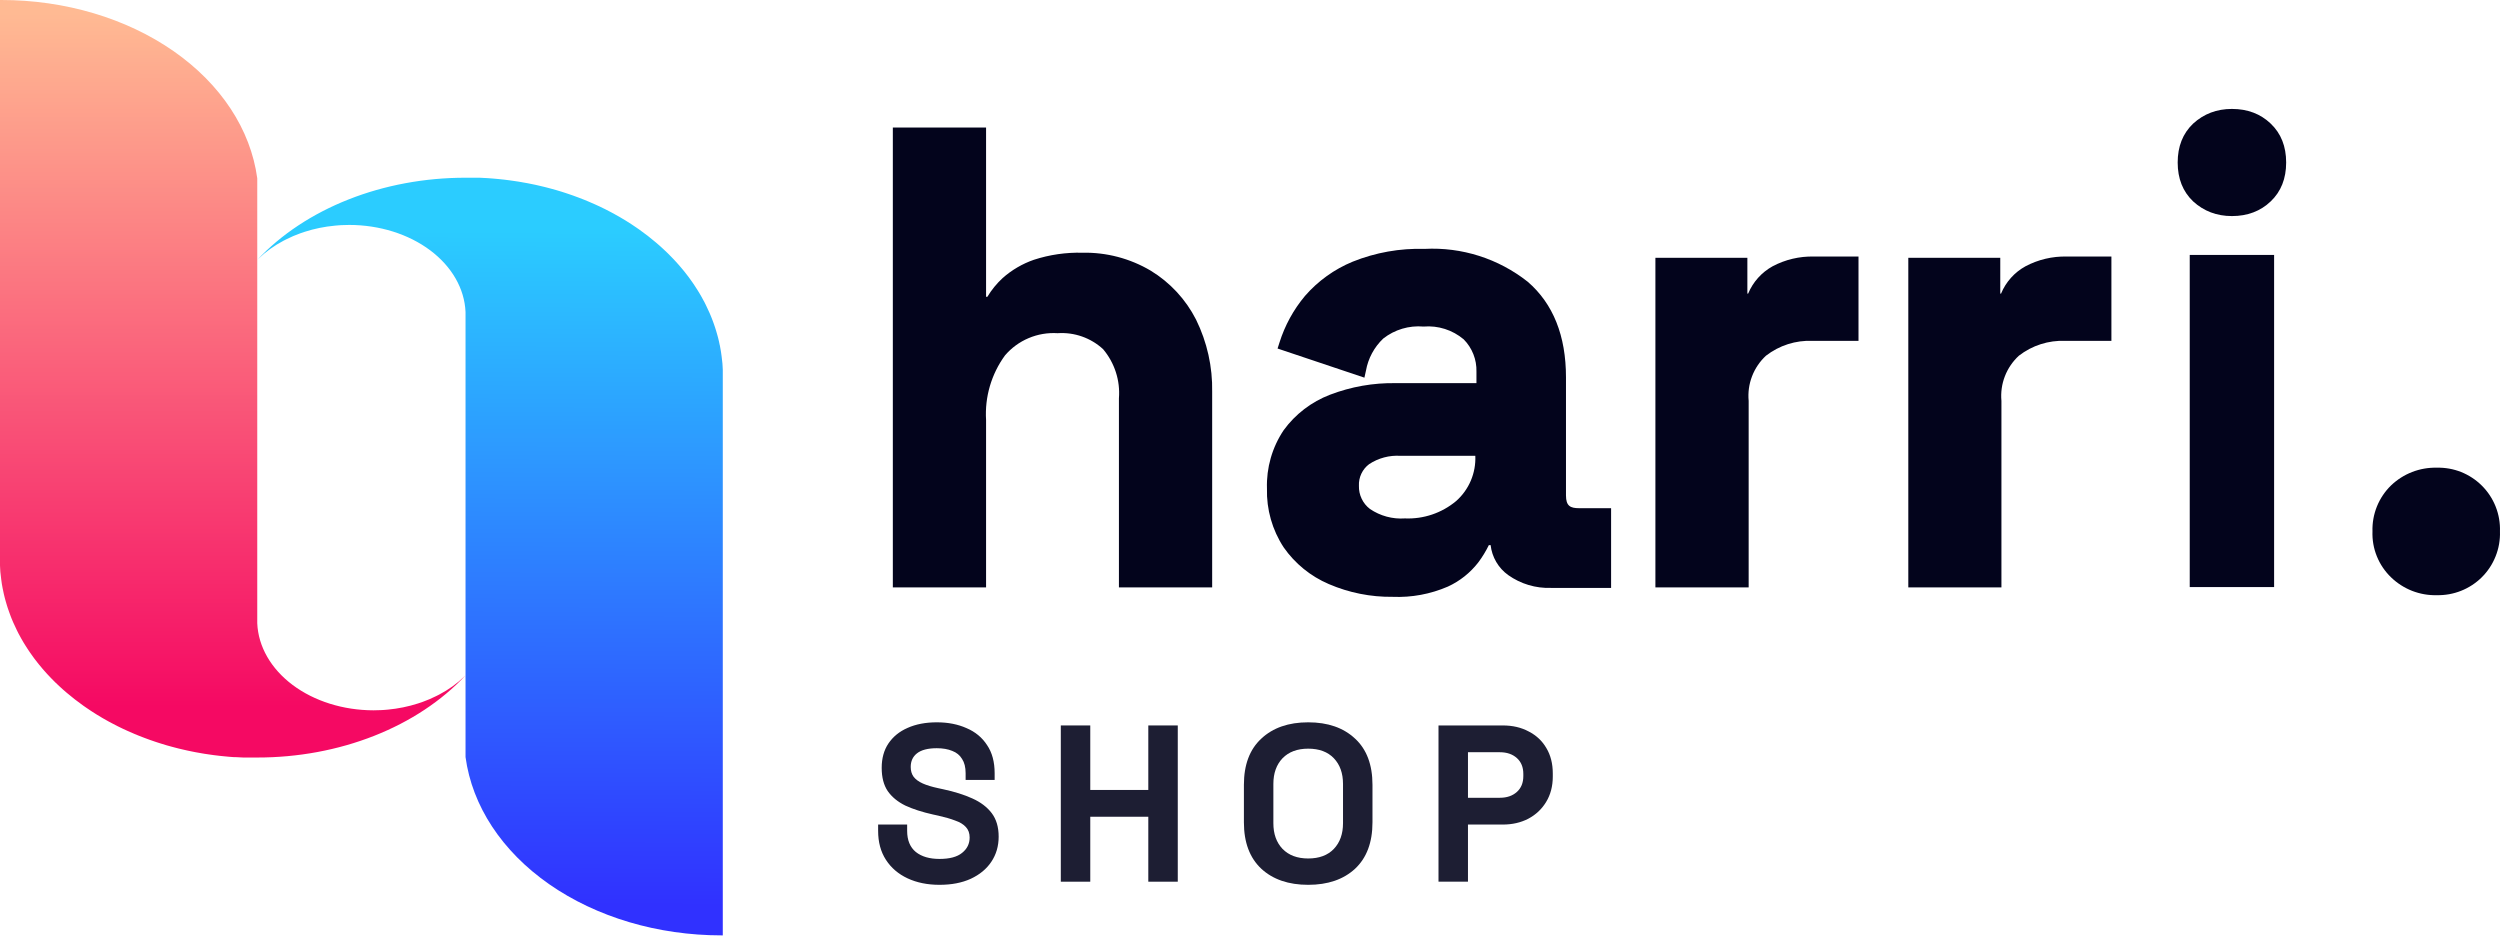
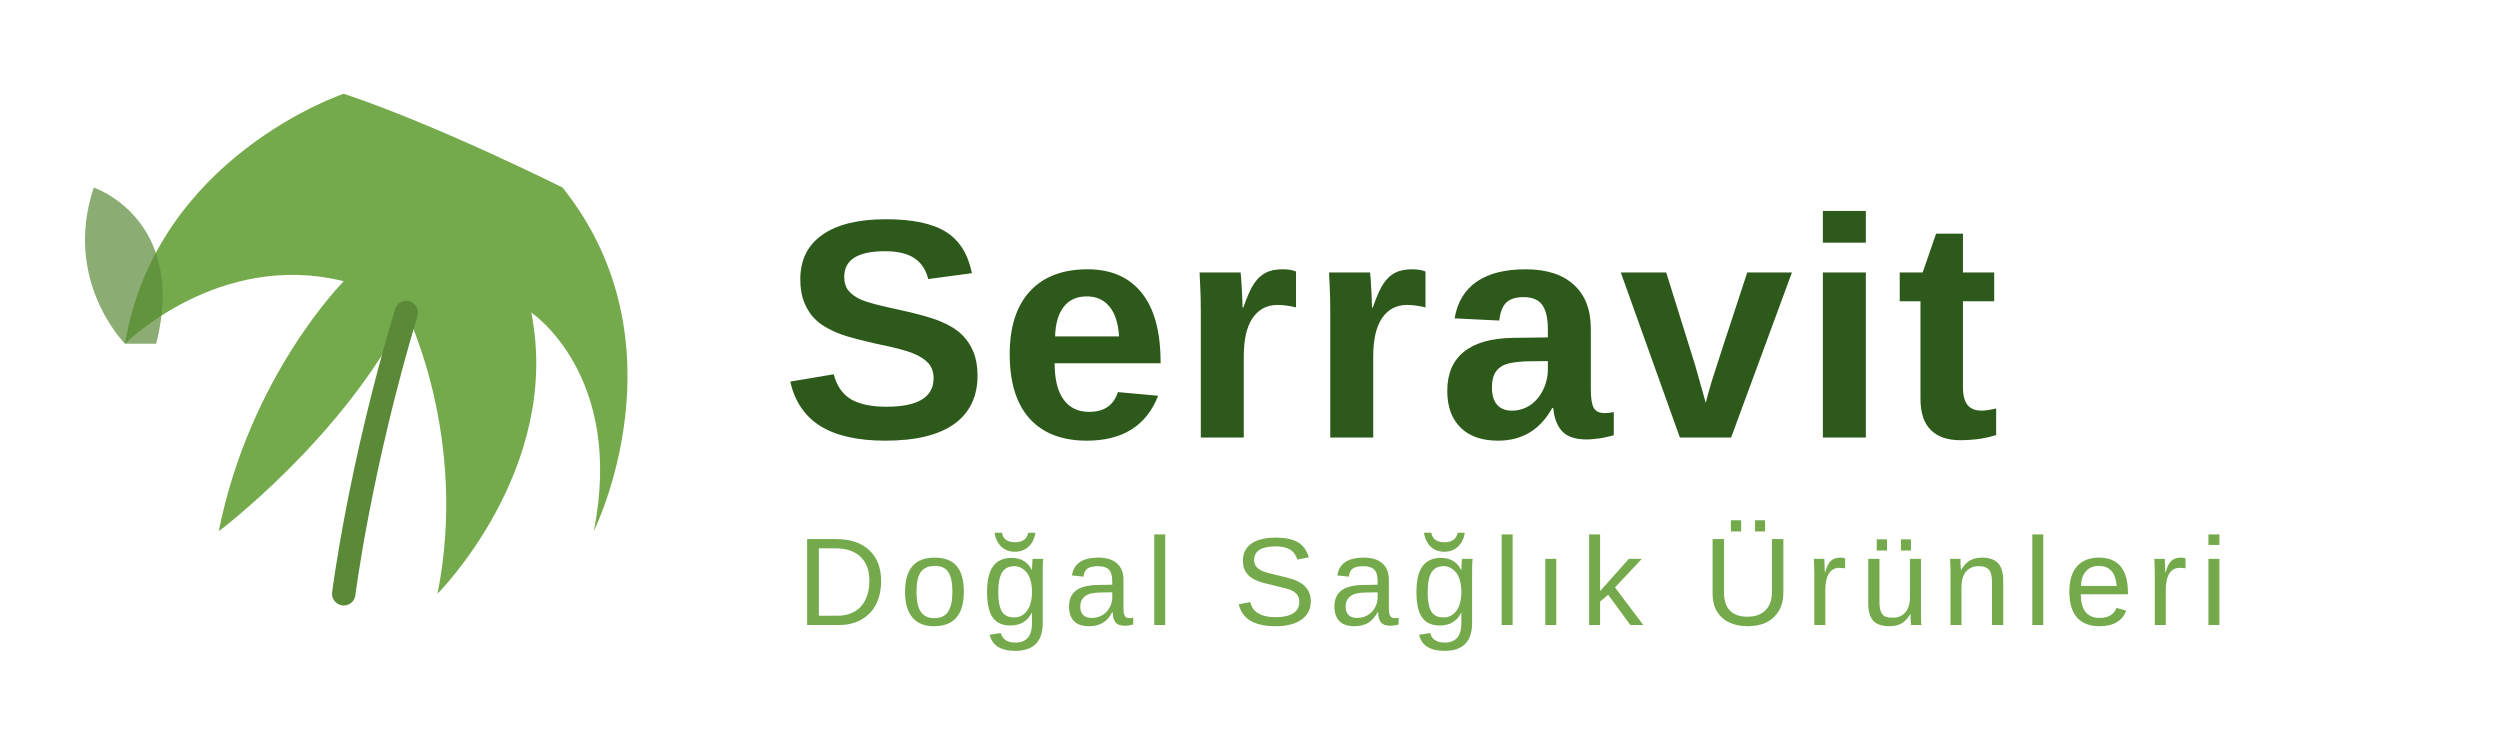
- <svg xmlns="http://www.w3.org/2000/svg" width="112" height="42" viewBox="0 0 112 42" fill="none">
-   <path d="M32.381 41.905V16.859C32.381 16.762 32.381 16.667 32.381 16.57L32.372 16.402C32.372 16.327 32.361 16.251 32.353 16.178C32.346 16.105 32.338 16.028 32.327 15.954C32.317 15.88 32.307 15.808 32.296 15.737C32.284 15.665 32.274 15.609 32.261 15.544C32.261 15.51 32.248 15.476 32.24 15.442C32.233 15.408 32.22 15.341 32.209 15.292C32.197 15.243 32.181 15.18 32.167 15.119C32.152 15.059 32.139 15.013 32.123 14.96C32.107 14.908 32.093 14.848 32.075 14.797C32.058 14.745 32.049 14.713 32.035 14.669C32.02 14.625 31.996 14.549 31.973 14.489C31.949 14.428 31.936 14.388 31.917 14.337C31.899 14.287 31.88 14.238 31.858 14.187C31.836 14.137 31.815 14.075 31.79 14.024C31.739 13.905 31.684 13.787 31.626 13.672L31.557 13.533C31.544 13.509 31.532 13.485 31.517 13.462C31.49 13.407 31.46 13.35 31.429 13.299C31.399 13.247 31.367 13.187 31.335 13.136C31.303 13.086 31.276 13.039 31.247 12.993C31.218 12.947 31.193 12.906 31.164 12.865C31.135 12.823 31.129 12.808 31.11 12.781L31.047 12.687C31.018 12.644 30.989 12.602 30.958 12.561C30.928 12.521 30.89 12.464 30.854 12.417C30.818 12.37 30.793 12.336 30.761 12.296C30.747 12.277 30.732 12.257 30.716 12.238L30.637 12.138C30.603 12.096 30.569 12.054 30.532 12.012C30.496 11.971 30.442 11.9 30.395 11.852C30.347 11.804 30.309 11.756 30.266 11.709C30.222 11.662 30.206 11.644 30.176 11.612C30.145 11.581 30.116 11.549 30.085 11.518C29.969 11.396 29.846 11.276 29.718 11.159C29.667 11.11 29.617 11.064 29.564 11.018C29.512 10.973 29.447 10.914 29.386 10.864C29.152 10.664 28.905 10.473 28.647 10.29C28.604 10.259 28.561 10.23 28.517 10.2C28.201 9.981 27.869 9.777 27.523 9.588L27.354 9.497C27.196 9.413 27.035 9.331 26.87 9.254C26.797 9.22 26.725 9.187 26.654 9.155C26.554 9.109 26.453 9.064 26.35 9.023C26.289 8.997 26.229 8.971 26.169 8.948C26.108 8.924 26.003 8.883 25.921 8.852C25.838 8.82 25.753 8.789 25.669 8.759C25.585 8.728 25.524 8.708 25.454 8.685L25.34 8.647L25.157 8.588C25.076 8.562 24.995 8.539 24.912 8.514C24.83 8.49 24.767 8.473 24.691 8.453L24.56 8.418C24.504 8.402 24.447 8.388 24.389 8.374C24.331 8.361 24.244 8.341 24.178 8.324C24.111 8.307 24.058 8.295 23.997 8.282L23.884 8.259C23.84 8.249 23.797 8.241 23.752 8.232C23.707 8.223 23.666 8.214 23.622 8.206C23.577 8.198 23.5 8.183 23.439 8.174C23.412 8.168 23.385 8.163 23.358 8.159L23.222 8.136C23.159 8.126 23.096 8.115 23.033 8.108C22.971 8.1 22.888 8.085 22.809 8.076C22.729 8.067 22.671 8.057 22.603 8.05L22.555 8.045C22.486 8.036 22.41 8.029 22.342 8.022L22.11 8.001C22.039 7.994 21.965 7.989 21.893 7.984L21.815 7.979L21.641 7.97C21.589 7.97 21.537 7.963 21.485 7.962H21.45C21.405 7.962 21.357 7.962 21.305 7.962H21.235H21.125H20.96H20.856C19.035 7.961 17.24 8.294 15.618 8.934C13.996 9.574 12.593 10.502 11.525 11.643C11.544 11.625 11.563 11.608 11.58 11.59C11.902 11.278 12.282 11.005 12.709 10.78C12.752 10.756 12.796 10.734 12.841 10.714C13.033 10.617 13.234 10.531 13.442 10.456L13.654 10.384C14.085 10.245 14.54 10.152 15.004 10.109L15.189 10.093L15.311 10.086C15.423 10.086 15.534 10.077 15.649 10.077C17.001 10.079 18.3 10.486 19.271 11.213C20.242 11.941 20.811 12.931 20.856 13.976C20.856 14.02 20.856 14.064 20.856 14.107C20.856 14.149 20.856 14.194 20.856 14.238V33.916C21.152 36.108 22.487 38.137 24.604 39.613C26.721 41.088 29.469 41.904 32.319 41.905H32.381Z" fill="url(#paint0_linear_3213_69)" />
-   <path d="M0 0V25.045C0 25.143 0 25.238 0 25.334L0.009 25.503C0.009 25.578 0.02 25.654 0.028 25.727C0.035 25.799 0.043 25.877 0.054 25.951C0.064 26.025 0.074 26.096 0.084 26.168L0.119 26.361L0.141 26.463C0.151 26.513 0.161 26.564 0.172 26.613C0.184 26.662 0.2 26.725 0.214 26.785C0.229 26.846 0.242 26.892 0.258 26.945C0.274 26.997 0.288 27.057 0.306 27.108C0.323 27.16 0.332 27.192 0.346 27.236C0.361 27.28 0.385 27.356 0.409 27.416C0.432 27.477 0.443 27.517 0.464 27.567C0.484 27.618 0.501 27.667 0.522 27.718C0.542 27.768 0.566 27.83 0.591 27.881C0.642 28 0.697 28.118 0.755 28.233L0.824 28.372C0.837 28.395 0.849 28.42 0.863 28.443C0.891 28.497 0.921 28.555 0.952 28.606C0.982 28.658 1.014 28.718 1.046 28.769C1.078 28.819 1.104 28.866 1.134 28.912C1.165 28.958 1.188 28.998 1.216 29.04C1.243 29.081 1.252 29.097 1.271 29.124L1.334 29.218C1.363 29.261 1.392 29.303 1.423 29.343C1.453 29.384 1.491 29.441 1.527 29.488C1.563 29.535 1.588 29.569 1.62 29.609C1.634 29.628 1.649 29.648 1.665 29.667L1.744 29.767C1.778 29.808 1.812 29.851 1.849 29.892C1.885 29.934 1.939 30.005 1.986 30.053L2.114 30.196L2.205 30.292C2.234 30.324 2.264 30.356 2.295 30.387C2.412 30.509 2.534 30.629 2.663 30.746C2.714 30.794 2.764 30.84 2.816 30.886C2.869 30.932 2.934 30.991 2.995 31.041C3.228 31.24 3.476 31.432 3.734 31.615C3.777 31.646 3.819 31.675 3.864 31.705C4.18 31.924 4.511 32.128 4.856 32.317L5.027 32.408C5.185 32.492 5.346 32.574 5.511 32.651C5.584 32.685 5.656 32.718 5.727 32.75C5.827 32.795 5.927 32.84 6.03 32.882C6.091 32.908 6.152 32.933 6.213 32.957C6.273 32.98 6.378 33.022 6.46 33.053C6.543 33.085 6.628 33.116 6.712 33.146C6.796 33.176 6.857 33.197 6.927 33.22L7.041 33.258C7.101 33.278 7.163 33.297 7.224 33.316C7.285 33.336 7.386 33.366 7.469 33.391C7.551 33.415 7.614 33.432 7.69 33.452L7.821 33.487C7.877 33.502 7.934 33.517 7.992 33.531C8.05 33.544 8.137 33.564 8.203 33.581C8.27 33.598 8.323 33.61 8.384 33.622L8.497 33.646C8.541 33.656 8.584 33.664 8.629 33.673C8.674 33.682 8.715 33.691 8.76 33.699C8.804 33.706 8.881 33.722 8.942 33.731C8.969 33.737 8.996 33.742 9.023 33.746L9.159 33.769C9.222 33.779 9.285 33.789 9.348 33.797C9.41 33.805 9.493 33.82 9.572 33.829C9.652 33.837 9.71 33.848 9.778 33.854L9.826 33.86C9.895 33.869 9.971 33.876 10.039 33.882L10.271 33.904C10.342 33.91 10.415 33.916 10.488 33.92H10.566L10.74 33.929C10.792 33.929 10.844 33.936 10.896 33.937H10.931C10.976 33.937 11.024 33.937 11.076 33.937H11.146H11.254H11.421H11.525C13.346 33.938 15.141 33.605 16.763 32.965C18.385 32.326 19.788 31.397 20.856 30.257L20.799 30.309C20.479 30.622 20.099 30.895 19.672 31.119C19.628 31.143 19.585 31.165 19.54 31.185C19.348 31.282 19.147 31.368 18.939 31.443L18.727 31.515C18.296 31.654 17.841 31.747 17.377 31.791L17.192 31.806L17.07 31.813C16.958 31.813 16.847 31.822 16.732 31.822C15.38 31.821 14.081 31.413 13.11 30.686C12.139 29.959 11.57 28.968 11.525 27.923C11.525 27.879 11.525 27.835 11.525 27.793C11.525 27.75 11.525 27.705 11.525 27.662V7.989C11.229 5.797 9.894 3.767 7.777 2.292C5.66 0.817 2.912 0 0.062 0H0Z" fill="url(#paint1_linear_3213_69)" />
-   <path d="M51.547 12.123C50.624 11.578 49.568 11.3 48.497 11.322C47.759 11.303 47.024 11.409 46.322 11.637C45.806 11.815 45.33 12.093 44.92 12.455C44.653 12.702 44.422 12.985 44.234 13.296H44.176V5.714H39.999V26.315H44.176V18.818C44.113 17.784 44.413 16.76 45.023 15.923C45.312 15.585 45.675 15.319 46.085 15.147C46.494 14.974 46.938 14.899 47.381 14.927C47.751 14.902 48.123 14.952 48.473 15.075C48.823 15.198 49.145 15.391 49.418 15.642C49.935 16.255 50.191 17.046 50.128 17.846V26.315H54.305V17.559C54.327 16.438 54.079 15.327 53.584 14.32C53.123 13.413 52.417 12.652 51.547 12.123V12.123Z" fill="#03041C" />
-   <path d="M70.156 22.195V16.901C70.156 15.047 69.584 13.605 68.44 12.621C67.13 11.586 65.489 11.063 63.822 11.15C62.72 11.117 61.623 11.312 60.6 11.723C59.779 12.061 59.048 12.586 58.465 13.256C57.95 13.87 57.562 14.58 57.321 15.345L57.235 15.614L61.126 16.919L61.195 16.604C61.293 16.055 61.564 15.552 61.968 15.168C62.48 14.765 63.127 14.573 63.776 14.63C64.427 14.575 65.073 14.781 65.573 15.202C65.761 15.392 65.909 15.618 66.007 15.867C66.106 16.116 66.152 16.382 66.145 16.65V17.165H62.54C61.529 17.146 60.525 17.323 59.581 17.685C58.753 18.003 58.033 18.553 57.51 19.27C56.992 20.042 56.73 20.957 56.76 21.886C56.735 22.821 56.996 23.742 57.51 24.524C58.016 25.249 58.716 25.818 59.53 26.166C60.433 26.555 61.408 26.75 62.391 26.738C63.239 26.774 64.084 26.617 64.863 26.28C65.398 26.035 65.865 25.664 66.225 25.199C66.408 24.955 66.567 24.695 66.7 24.421H66.78C66.81 24.688 66.896 24.945 67.032 25.177C67.168 25.409 67.351 25.609 67.57 25.765C68.129 26.161 68.802 26.362 69.487 26.338H72.177V22.767H70.746C70.351 22.767 70.156 22.67 70.156 22.195ZM66.094 20.421C66.111 20.802 66.042 21.183 65.892 21.535C65.743 21.886 65.516 22.2 65.229 22.452C64.589 22.985 63.773 23.26 62.941 23.225C62.385 23.264 61.833 23.114 61.373 22.801C61.214 22.68 61.087 22.523 61.002 22.343C60.916 22.163 60.874 21.965 60.88 21.765C60.871 21.578 60.908 21.392 60.988 21.222C61.068 21.052 61.188 20.905 61.338 20.793C61.753 20.52 62.245 20.389 62.74 20.421H66.094Z" fill="#03041C" />
-   <path d="M79.415 11.928C78.921 12.201 78.534 12.632 78.317 13.153H78.282V11.55H74.162V26.314H78.34V17.96C78.305 17.585 78.357 17.207 78.492 16.856C78.627 16.505 78.841 16.189 79.118 15.934C79.712 15.474 80.45 15.239 81.201 15.27H83.261V11.493H81.258C80.617 11.478 79.982 11.628 79.415 11.928V11.928Z" fill="#03041C" />
-   <path d="M90.745 11.928C90.25 12.199 89.863 12.631 89.647 13.153H89.612V11.55H85.492V26.314H89.664V17.96C89.63 17.584 89.683 17.206 89.819 16.855C89.955 16.504 90.17 16.189 90.448 15.934C91.04 15.475 91.776 15.24 92.525 15.27H94.591V11.493H92.588C91.947 11.478 91.312 11.628 90.745 11.928V11.928Z" fill="#03041C" />
-   <path d="M111.182 21.752C110.918 21.49 110.603 21.284 110.258 21.146C109.912 21.009 109.542 20.943 109.169 20.953C108.792 20.943 108.417 21.009 108.065 21.145C107.713 21.281 107.392 21.486 107.119 21.747C106.845 22.014 106.629 22.335 106.486 22.69C106.343 23.045 106.275 23.426 106.287 23.808C106.273 24.19 106.34 24.571 106.484 24.925C106.627 25.279 106.844 25.599 107.119 25.864C107.39 26.127 107.712 26.333 108.064 26.471C108.416 26.608 108.792 26.674 109.169 26.664C109.541 26.672 109.911 26.606 110.257 26.468C110.603 26.331 110.917 26.125 111.182 25.864C111.452 25.596 111.664 25.275 111.804 24.921C111.945 24.568 112.011 24.189 111.998 23.808C112.011 23.428 111.946 23.049 111.805 22.695C111.665 22.341 111.453 22.02 111.182 21.752Z" fill="#03041C" />
-   <path d="M98.1 26.3V11.42H101.88V26.3H98.1ZM99.99 9.68C99.31 9.68 98.73 9.46 98.25 9.02C97.79 8.58 97.56 8 97.56 7.28C97.56 6.56 97.79 5.98 98.25 5.54C98.73 5.1 99.31 4.88 99.99 4.88C100.69 4.88 101.27 5.1 101.73 5.54C102.19 5.98 102.42 6.56 102.42 7.28C102.42 8 102.19 8.58 101.73 9.02C101.27 9.46 100.69 9.68 99.99 9.68Z" fill="#03041C" />
-   <path d="M42.09 39.64C41.55 39.64 41.073 39.543 40.66 39.35C40.246 39.157 39.923 38.88 39.69 38.52C39.456 38.16 39.34 37.727 39.34 37.22V36.94H40.64V37.22C40.64 37.64 40.77 37.957 41.03 38.17C41.29 38.377 41.643 38.48 42.09 38.48C42.543 38.48 42.88 38.39 43.1 38.21C43.327 38.03 43.44 37.8 43.44 37.52C43.44 37.327 43.383 37.17 43.27 37.05C43.163 36.93 43.003 36.833 42.79 36.76C42.583 36.68 42.33 36.607 42.03 36.54L41.8 36.49C41.32 36.383 40.907 36.25 40.56 36.09C40.22 35.923 39.956 35.707 39.77 35.44C39.59 35.173 39.5 34.827 39.5 34.4C39.5 33.973 39.6 33.61 39.8 33.31C40.007 33.003 40.293 32.77 40.66 32.61C41.033 32.443 41.47 32.36 41.97 32.36C42.47 32.36 42.913 32.447 43.3 32.62C43.693 32.787 44 33.04 44.22 33.38C44.447 33.713 44.56 34.133 44.56 34.64V34.94H43.26V34.64C43.26 34.373 43.206 34.16 43.1 34C43 33.833 42.853 33.713 42.66 33.64C42.467 33.56 42.236 33.52 41.97 33.52C41.57 33.52 41.273 33.597 41.08 33.75C40.893 33.897 40.8 34.1 40.8 34.36C40.8 34.533 40.843 34.68 40.93 34.8C41.023 34.92 41.16 35.02 41.34 35.1C41.52 35.18 41.75 35.25 42.03 35.31L42.26 35.36C42.76 35.467 43.193 35.603 43.56 35.77C43.933 35.937 44.223 36.157 44.43 36.43C44.636 36.703 44.74 37.053 44.74 37.48C44.74 37.907 44.63 38.283 44.41 38.61C44.197 38.93 43.89 39.183 43.49 39.37C43.096 39.55 42.63 39.64 42.09 39.64Z" fill="#1D1E33" />
-   <path d="M47.524 39.5V32.5H48.844V35.39H51.444V32.5H52.764V39.5H51.444V36.59H48.844V39.5H47.524Z" fill="#1D1E33" />
-   <path d="M58.607 39.64C57.727 39.64 57.027 39.4 56.507 38.92C55.987 38.433 55.727 37.74 55.727 36.84V35.16C55.727 34.26 55.987 33.57 56.507 33.09C57.027 32.603 57.727 32.36 58.607 32.36C59.487 32.36 60.187 32.603 60.707 33.09C61.227 33.57 61.487 34.26 61.487 35.16V36.84C61.487 37.74 61.227 38.433 60.707 38.92C60.187 39.4 59.487 39.64 58.607 39.64ZM58.607 38.46C59.1 38.46 59.483 38.317 59.757 38.03C60.03 37.743 60.167 37.36 60.167 36.88V35.12C60.167 34.64 60.03 34.257 59.757 33.97C59.483 33.683 59.1 33.54 58.607 33.54C58.12 33.54 57.737 33.683 57.457 33.97C57.184 34.257 57.047 34.64 57.047 35.12V36.88C57.047 37.36 57.184 37.743 57.457 38.03C57.737 38.317 58.12 38.46 58.607 38.46Z" fill="#1D1E33" />
-   <path d="M64.445 39.5V32.5H67.325C67.765 32.5 68.151 32.59 68.485 32.77C68.825 32.943 69.088 33.19 69.275 33.51C69.468 33.83 69.565 34.21 69.565 34.65V34.79C69.565 35.223 69.465 35.603 69.265 35.93C69.071 36.25 68.805 36.5 68.465 36.68C68.131 36.853 67.751 36.94 67.325 36.94H65.765V39.5H64.445ZM65.765 35.74H67.195C67.508 35.74 67.761 35.653 67.955 35.48C68.148 35.307 68.245 35.07 68.245 34.77V34.67C68.245 34.37 68.148 34.133 67.955 33.96C67.761 33.787 67.508 33.7 67.195 33.7H65.765V35.74Z" fill="#1D1E33" />
-   <defs>
-     <linearGradient id="paint0_linear_3213_69" x1="21.869" y1="40.543" x2="21.979" y2="10.355" gradientUnits="userSpaceOnUse">
-       <stop stop-color="#3031FF" />
-       <stop offset="1" stop-color="#2BCCFF" />
-     </linearGradient>
-     <linearGradient id="paint1_linear_3213_69" x1="10.428" y1="0.599" x2="10.428" y2="31.676" gradientUnits="userSpaceOnUse">
-       <stop stop-color="#FFBA93" />
-       <stop offset="1" stop-color="#F50963" />
-     </linearGradient>
-   </defs>
+ <svg xmlns="http://www.w3.org/2000/svg" width="160" height="48" viewBox="0 0 160 48" fill="none">
+   <g>
+     <path d="M22 6 C22 6, 10 10, 8 22 C8 22, 14 16, 22 18 C22 18, 16 24, 14 34 C14 34, 22 28, 26 20 C26 20, 30 28, 28 38 C28 38, 36 30, 34 20 C34 20, 40 24, 38 34 C38 34, 44 22, 36 12 C36 12, 28 8, 22 6 Z" fill="#74aa4c" />
+     <path d="M22 38 C22 38, 23 30, 26 20" stroke="#5a8a38" stroke-width="1.5" stroke-linecap="round" fill="none" />
+     <path d="M8 22 C8 22, 4 18, 6 12 C6 12, 12 14, 10 22 Z" fill="#5a8a38" opacity="0.7" />
+   </g>
+   <text x="50" y="28" font-family="Arial, Helvetica, sans-serif" font-size="20" font-weight="700" fill="#2d5a1b" letter-spacing="0.5">Serravit</text>
+   <text x="51" y="40" font-family="Arial, Helvetica, sans-serif" font-size="8" font-weight="400" fill="#74aa4c" letter-spacing="0.8">Doğal Sağlık Ürünleri</text>
</svg>
